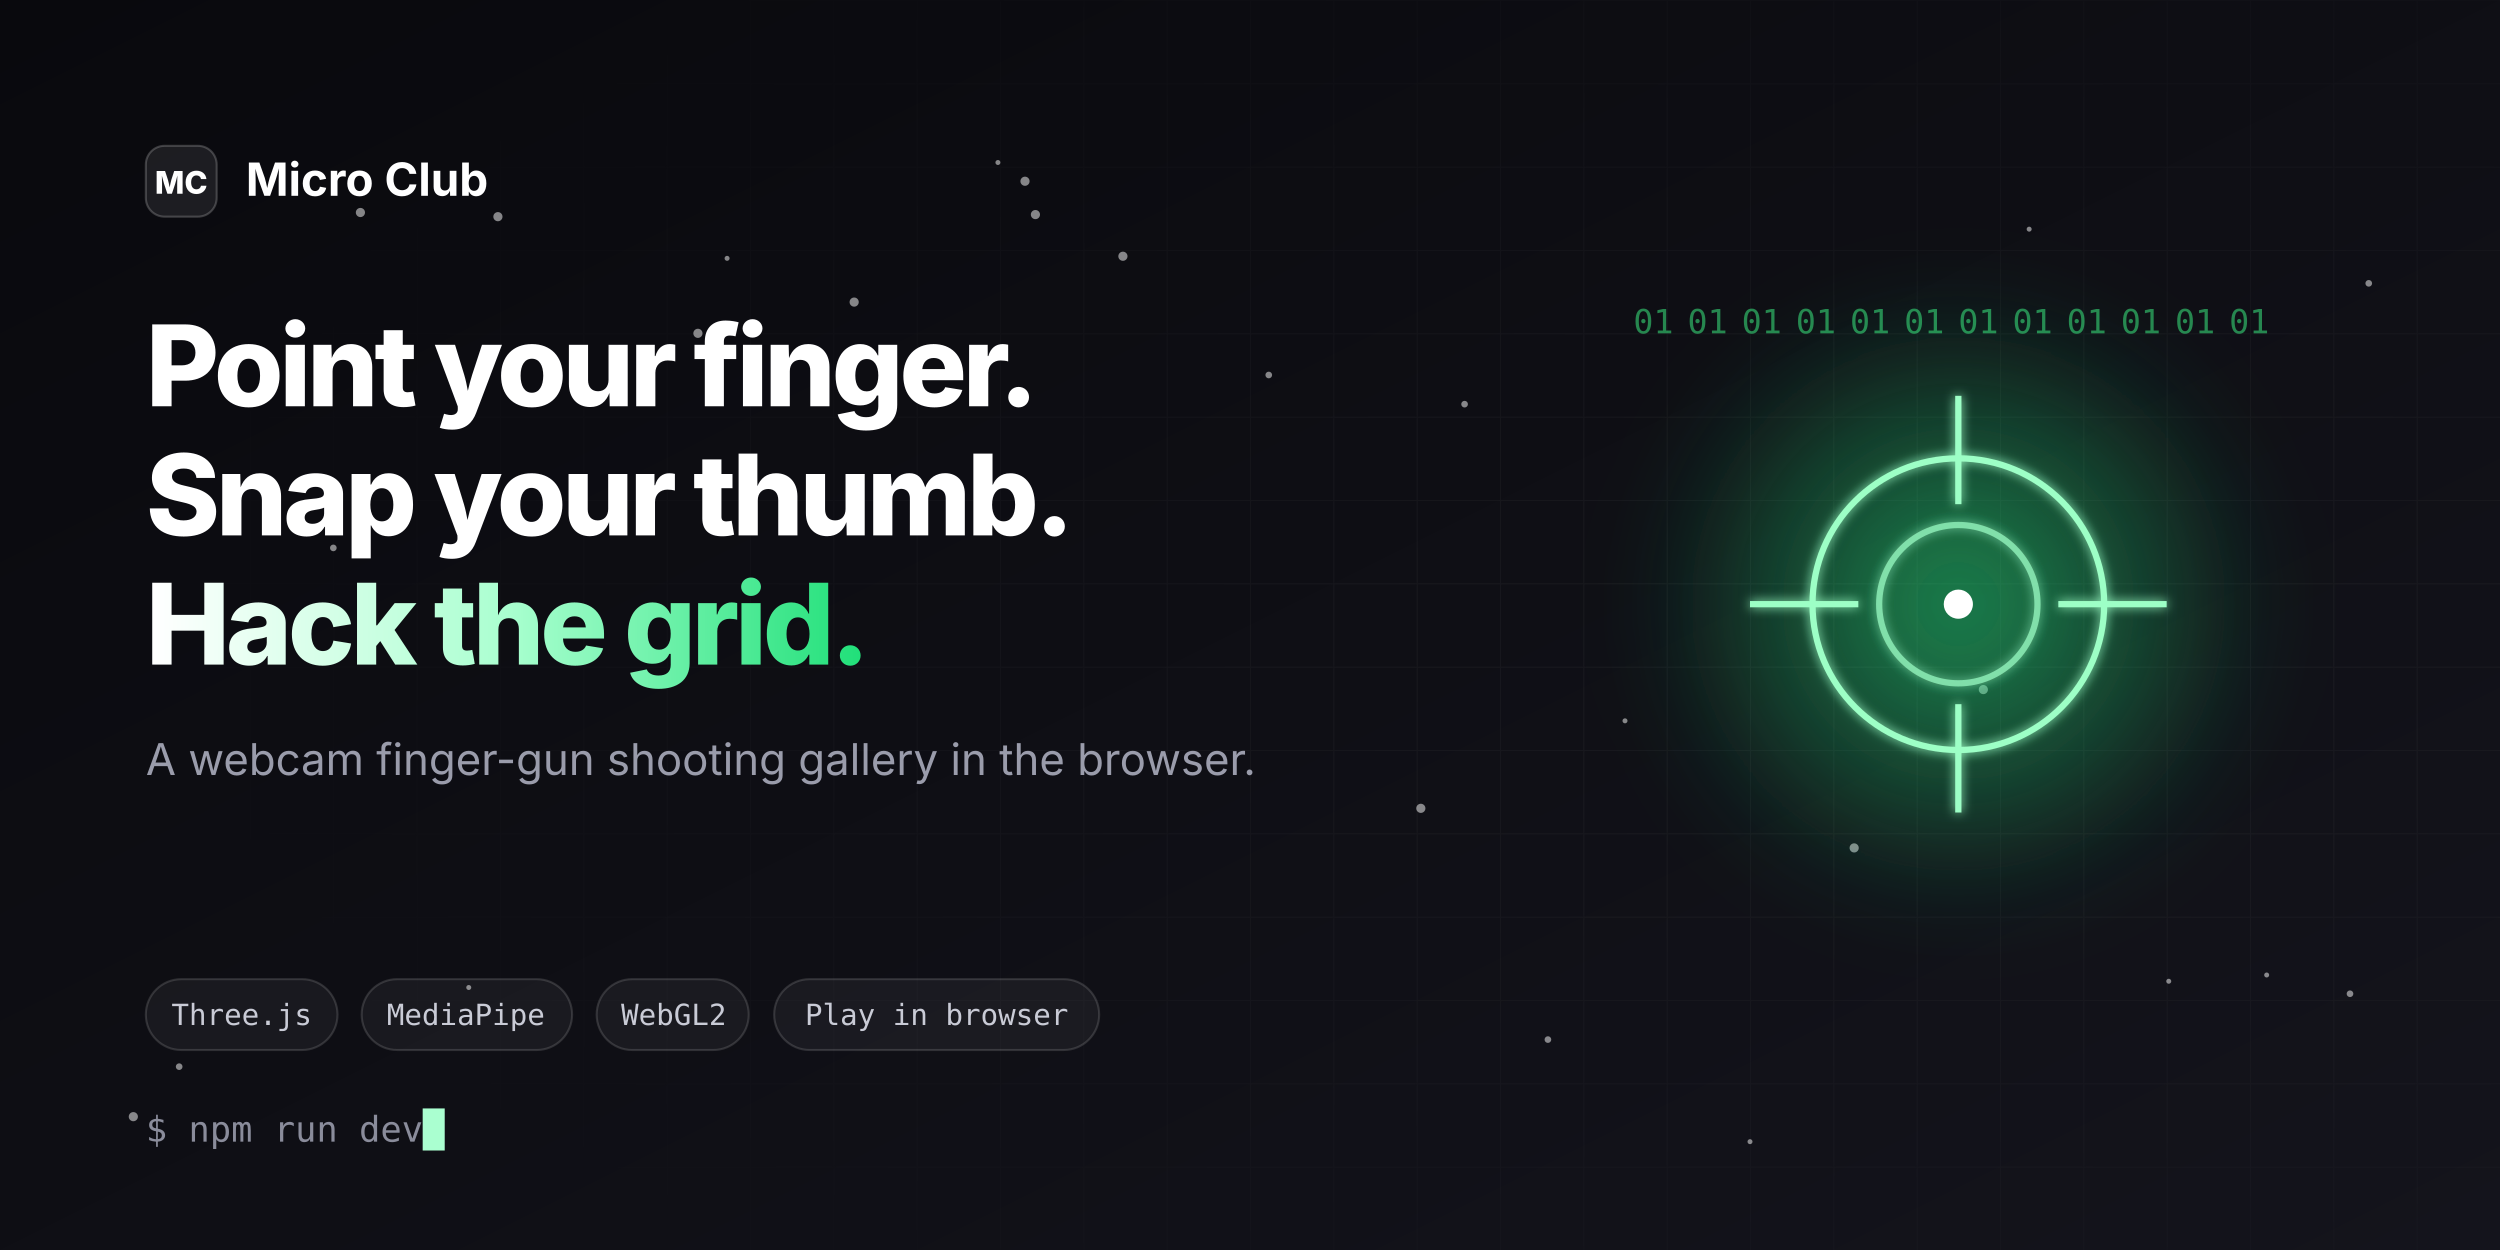
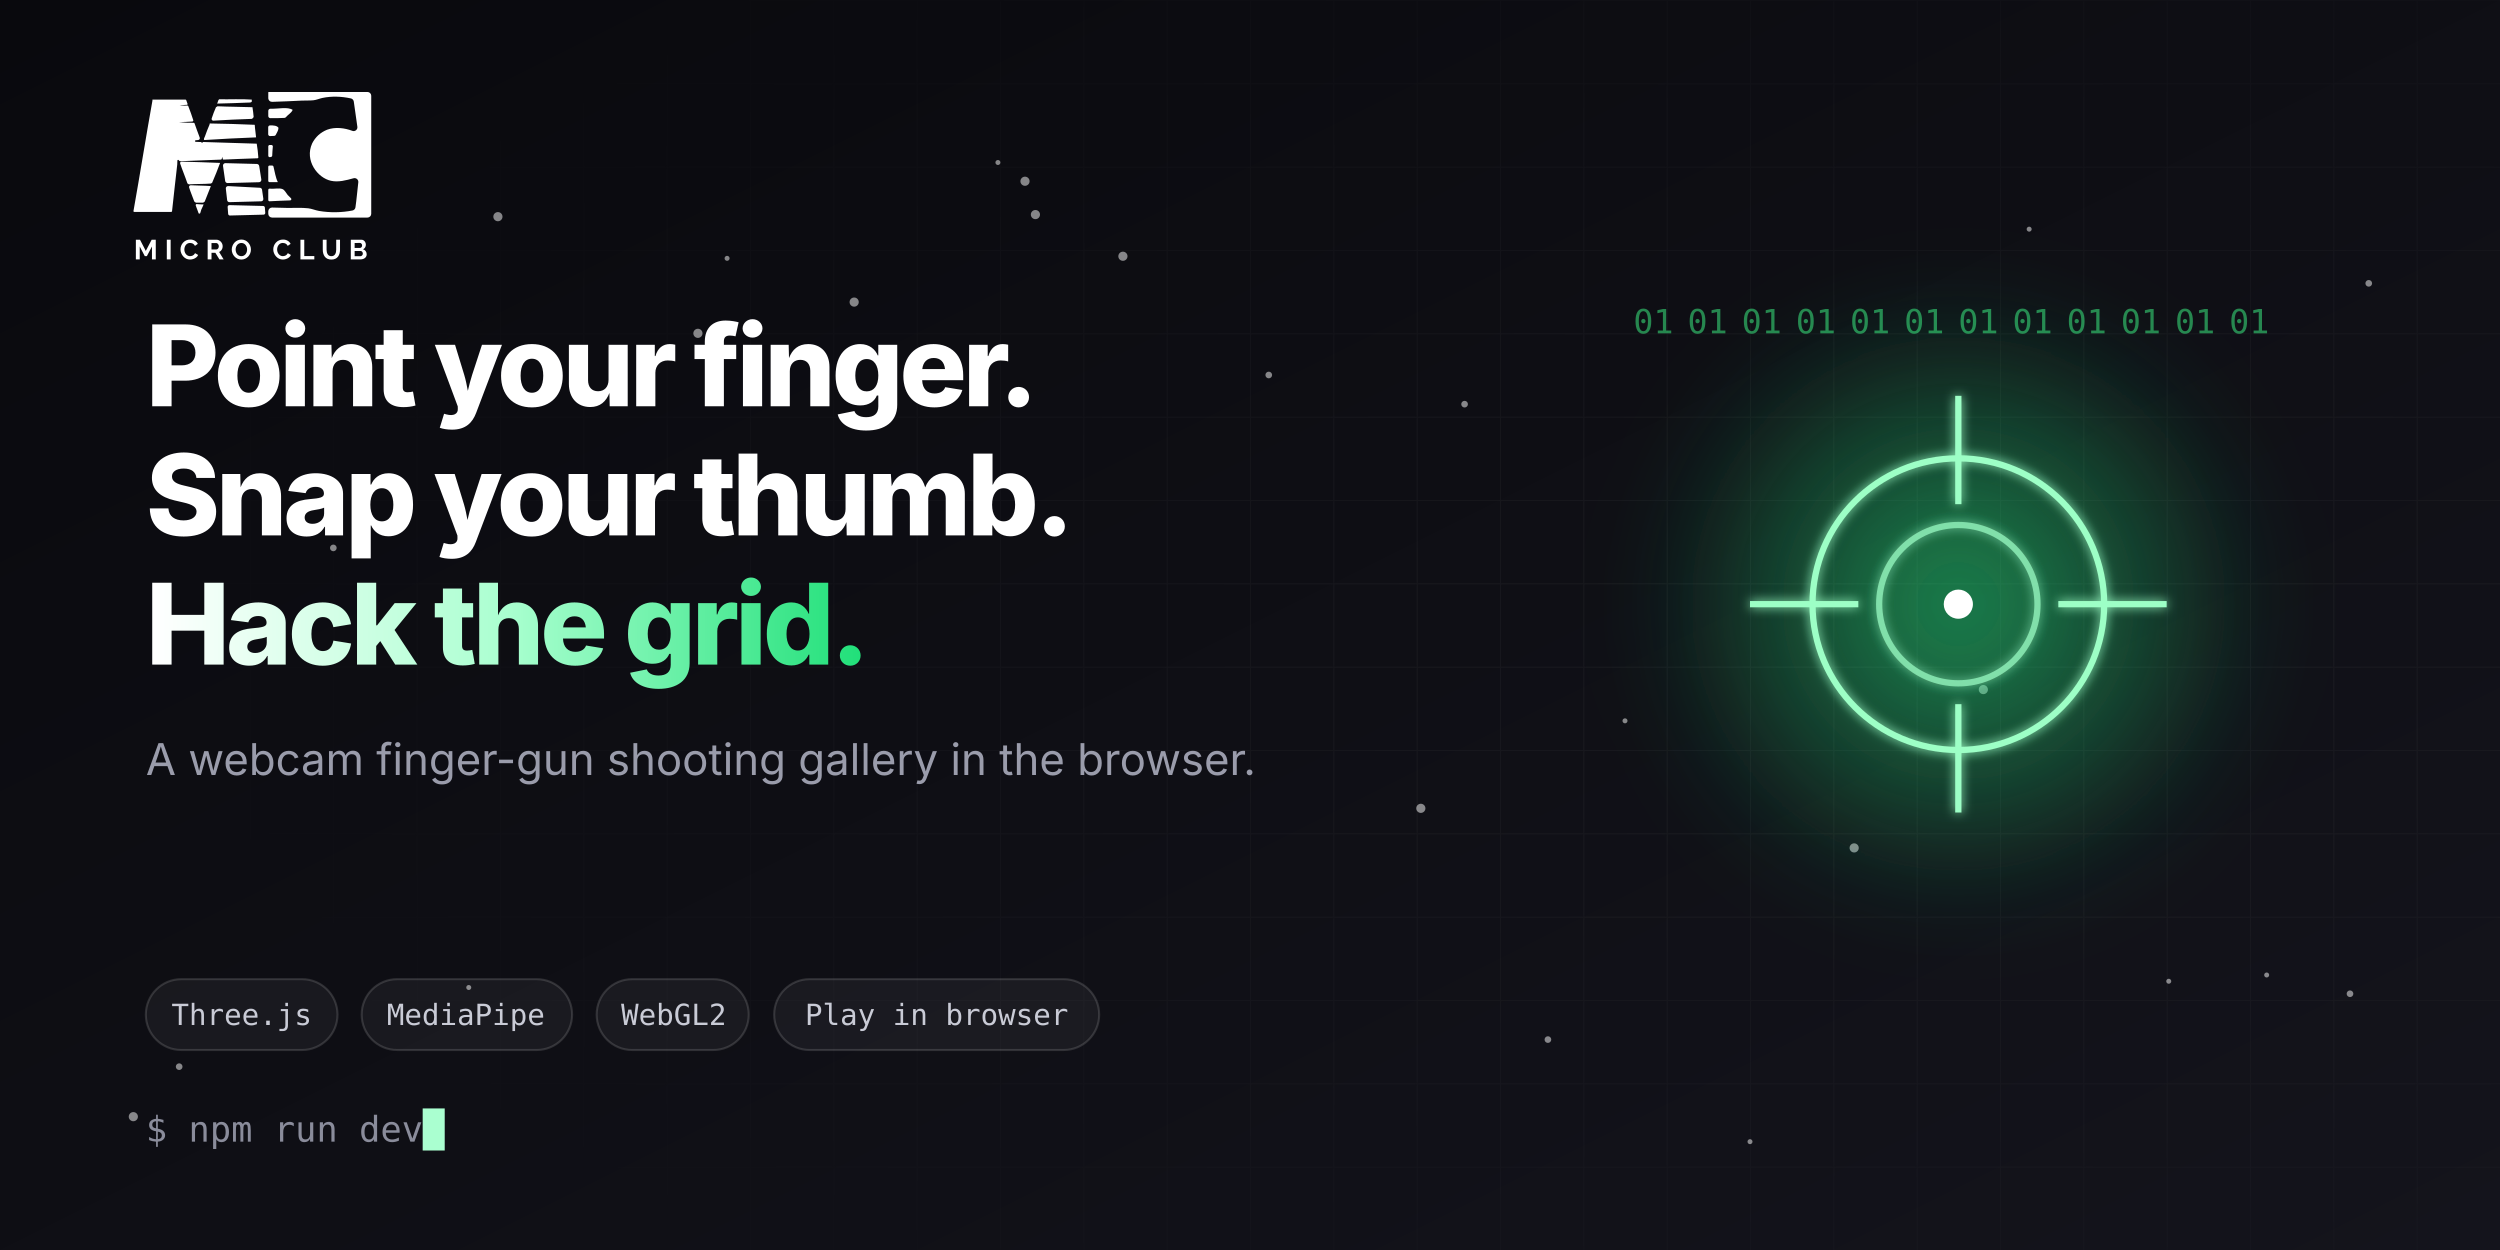
<svg xmlns="http://www.w3.org/2000/svg" width="1200" height="600" viewBox="0 0 1200 600" role="img" aria-label="Point your finger. Snap your thumb. Hack the grid.">
  <defs>
    <linearGradient id="bg" x1="0" y1="0" x2="1" y2="1">
      <stop offset="0" stop-color="#09090d" />
      <stop offset="1" stop-color="#14141c" />
    </linearGradient>
    <linearGradient id="txt" x1="0" y1="0" x2="1" y2="0">
      <stop offset="0" stop-color="#ffffff" />
      <stop offset=".5" stop-color="#aaffd0" />
      <stop offset="1" stop-color="#22e07a" />
      <animate attributeName="x1" values="0;.4;0" dur="6s" repeatCount="indefinite" />
    </linearGradient>
    <linearGradient id="ring" x1="0" y1="0" x2="1" y2="1">
      <stop offset="0" stop-color="#aaffd0" />
      <stop offset="1" stop-color="#22e07a" />
    </linearGradient>
    <radialGradient id="orb">
      <stop offset="0" stop-color="#22e07a" stop-opacity=".85" />
      <stop offset="1" stop-color="#22e07a" stop-opacity="0" />
    </radialGradient>
    <pattern id="grid" width="40" height="40" patternUnits="userSpaceOnUse">
      <path d="M40 0H0V40" fill="none" stroke="#fff" stroke-opacity=".045" />
    </pattern>
    <radialGradient id="fade" cx=".75" cy=".5" r=".7">
      <stop offset="0" stop-color="#fff" />
      <stop offset="1" stop-color="#000" />
    </radialGradient>
    <mask id="gm">
      <rect width="1200" height="600" fill="url(#fade)" />
    </mask>
    <filter id="blur" x="-50%" y="-50%" width="200%" height="200%">
      <feGaussianBlur stdDeviation="22" />
    </filter>
    <filter id="blur2" x="-100%" y="-100%" width="300%" height="300%">
      <feGaussianBlur stdDeviation="6" />
    </filter>
    <filter id="glow" x="-50%" y="-50%" width="200%" height="200%">
      <feGaussianBlur stdDeviation="2.5" result="b" />
      <feMerge>
        <feMergeNode in="b" />
        <feMergeNode in="SourceGraphic" />
      </feMerge>
    </filter>
  </defs>
  <rect width="1200" height="600" fill="url(#bg)" />
  <rect width="1200" height="600" fill="url(#grid)" mask="url(#gm)" />
  <circle cx="703" cy="194" r="1.6" fill="#fff" opacity=".5">
    <animate attributeName="opacity" values=".1;.8;.1" dur="5.6s" begin="-0.4s" repeatCount="indefinite" />
    <animateTransform attributeName="transform" type="translate" values="0 0;0 -18;0 0" dur="8.4s" repeatCount="indefinite" />
  </circle>
  <circle cx="1137" cy="136" r="1.6" fill="#fff" opacity=".5">
    <animate attributeName="opacity" values=".1;.8;.1" dur="5.3s" begin="-4.8s" repeatCount="indefinite" />
    <animateTransform attributeName="transform" type="translate" values="0 0;0 -18;0 0" dur="8.0s" repeatCount="indefinite" />
  </circle>
  <circle cx="479" cy="78" r="1.2" fill="#fff" opacity=".5">
    <animate attributeName="opacity" values=".1;.8;.1" dur="4.7s" begin="-0.3s" repeatCount="indefinite" />
    <animateTransform attributeName="transform" type="translate" values="0 0;0 -18;0 0" dur="7.1s" repeatCount="indefinite" />
  </circle>
  <circle cx="225" cy="474" r="1.2" fill="#fff" opacity=".5">
    <animate attributeName="opacity" values=".1;.8;.1" dur="6.3s" begin="-0.8s" repeatCount="indefinite" />
    <animateTransform attributeName="transform" type="translate" values="0 0;0 -18;0 0" dur="9.5s" repeatCount="indefinite" />
  </circle>
  <circle cx="497" cy="103" r="2.2" fill="#fff" opacity=".5">
    <animate attributeName="opacity" values=".1;.8;.1" dur="5.3s" begin="-0.3s" repeatCount="indefinite" />
    <animateTransform attributeName="transform" type="translate" values="0 0;0 -18;0 0" dur="8.0s" repeatCount="indefinite" />
  </circle>
  <circle cx="492" cy="87" r="2.2" fill="#fff" opacity=".5">
    <animate attributeName="opacity" values=".1;.8;.1" dur="6.4s" begin="-1.9s" repeatCount="indefinite" />
    <animateTransform attributeName="transform" type="translate" values="0 0;0 -18;0 0" dur="9.7s" repeatCount="indefinite" />
  </circle>
  <circle cx="335" cy="160" r="2.2" fill="#fff" opacity=".5">
    <animate attributeName="opacity" values=".1;.8;.1" dur="4.2s" begin="-3.5s" repeatCount="indefinite" />
    <animateTransform attributeName="transform" type="translate" values="0 0;0 -18;0 0" dur="6.4s" repeatCount="indefinite" />
  </circle>
  <circle cx="410" cy="145" r="2.2" fill="#fff" opacity=".5">
    <animate attributeName="opacity" values=".1;.8;.1" dur="5.3s" begin="-1.0s" repeatCount="indefinite" />
    <animateTransform attributeName="transform" type="translate" values="0 0;0 -18;0 0" dur="7.9s" repeatCount="indefinite" />
  </circle>
  <circle cx="239" cy="104" r="2.2" fill="#fff" opacity=".5">
    <animate attributeName="opacity" values=".1;.8;.1" dur="3.2s" begin="-0.7s" repeatCount="indefinite" />
    <animateTransform attributeName="transform" type="translate" values="0 0;0 -18;0 0" dur="4.9s" repeatCount="indefinite" />
  </circle>
  <circle cx="1128" cy="477" r="1.6" fill="#fff" opacity=".5">
    <animate attributeName="opacity" values=".1;.8;.1" dur="4.9s" begin="-4.5s" repeatCount="indefinite" />
    <animateTransform attributeName="transform" type="translate" values="0 0;0 -18;0 0" dur="7.3s" repeatCount="indefinite" />
  </circle>
  <circle cx="780" cy="346" r="1.2" fill="#fff" opacity=".5">
    <animate attributeName="opacity" values=".1;.8;.1" dur="6.2s" begin="-4.3s" repeatCount="indefinite" />
    <animateTransform attributeName="transform" type="translate" values="0 0;0 -18;0 0" dur="9.3s" repeatCount="indefinite" />
  </circle>
  <circle cx="539" cy="123" r="2.2" fill="#fff" opacity=".5">
    <animate attributeName="opacity" values=".1;.8;.1" dur="4.2s" begin="-2.1s" repeatCount="indefinite" />
    <animateTransform attributeName="transform" type="translate" values="0 0;0 -18;0 0" dur="6.3s" repeatCount="indefinite" />
  </circle>
  <circle cx="743" cy="499" r="1.6" fill="#fff" opacity=".5">
    <animate attributeName="opacity" values=".1;.8;.1" dur="5.4s" begin="-0.4s" repeatCount="indefinite" />
    <animateTransform attributeName="transform" type="translate" values="0 0;0 -18;0 0" dur="8.2s" repeatCount="indefinite" />
  </circle>
  <circle cx="1088" cy="468" r="1.2" fill="#fff" opacity=".5">
    <animate attributeName="opacity" values=".1;.8;.1" dur="6.0s" begin="-0.9s" repeatCount="indefinite" />
    <animateTransform attributeName="transform" type="translate" values="0 0;0 -18;0 0" dur="9.0s" repeatCount="indefinite" />
  </circle>
  <circle cx="1041" cy="471" r="1.2" fill="#fff" opacity=".5">
    <animate attributeName="opacity" values=".1;.8;.1" dur="6.8s" begin="-0.5s" repeatCount="indefinite" />
    <animateTransform attributeName="transform" type="translate" values="0 0;0 -18;0 0" dur="10.3s" repeatCount="indefinite" />
  </circle>
  <circle cx="682" cy="388" r="2.2" fill="#fff" opacity=".5">
    <animate attributeName="opacity" values=".1;.8;.1" dur="4.4s" begin="-2.2s" repeatCount="indefinite" />
    <animateTransform attributeName="transform" type="translate" values="0 0;0 -18;0 0" dur="6.6s" repeatCount="indefinite" />
  </circle>
  <circle cx="974" cy="110" r="1.2" fill="#fff" opacity=".5">
    <animate attributeName="opacity" values=".1;.8;.1" dur="6.8s" begin="-3.2s" repeatCount="indefinite" />
    <animateTransform attributeName="transform" type="translate" values="0 0;0 -18;0 0" dur="10.2s" repeatCount="indefinite" />
  </circle>
  <circle cx="173" cy="102" r="2.2" fill="#fff" opacity=".5">
    <animate attributeName="opacity" values=".1;.8;.1" dur="5.8s" begin="-3.8s" repeatCount="indefinite" />
    <animateTransform attributeName="transform" type="translate" values="0 0;0 -18;0 0" dur="8.7s" repeatCount="indefinite" />
  </circle>
  <circle cx="952" cy="331" r="2.2" fill="#fff" opacity=".5">
    <animate attributeName="opacity" values=".1;.8;.1" dur="4.5s" begin="-3.0s" repeatCount="indefinite" />
    <animateTransform attributeName="transform" type="translate" values="0 0;0 -18;0 0" dur="6.8s" repeatCount="indefinite" />
  </circle>
  <circle cx="86" cy="512" r="1.6" fill="#fff" opacity=".5">
    <animate attributeName="opacity" values=".1;.8;.1" dur="3.7s" begin="-0.4s" repeatCount="indefinite" />
    <animateTransform attributeName="transform" type="translate" values="0 0;0 -18;0 0" dur="5.5s" repeatCount="indefinite" />
  </circle>
  <circle cx="160" cy="263" r="1.6" fill="#fff" opacity=".5">
    <animate attributeName="opacity" values=".1;.8;.1" dur="3.5s" begin="-0.9s" repeatCount="indefinite" />
    <animateTransform attributeName="transform" type="translate" values="0 0;0 -18;0 0" dur="5.3s" repeatCount="indefinite" />
  </circle>
  <circle cx="840" cy="548" r="1.2" fill="#fff" opacity=".5">
    <animate attributeName="opacity" values=".1;.8;.1" dur="3.7s" begin="-1.5s" repeatCount="indefinite" />
    <animateTransform attributeName="transform" type="translate" values="0 0;0 -18;0 0" dur="5.5s" repeatCount="indefinite" />
  </circle>
  <circle cx="609" cy="180" r="1.6" fill="#fff" opacity=".5">
    <animate attributeName="opacity" values=".1;.8;.1" dur="6.5s" begin="-1.8s" repeatCount="indefinite" />
    <animateTransform attributeName="transform" type="translate" values="0 0;0 -18;0 0" dur="9.7s" repeatCount="indefinite" />
  </circle>
  <circle cx="890" cy="407" r="2.2" fill="#fff" opacity=".5">
    <animate attributeName="opacity" values=".1;.8;.1" dur="6.5s" begin="-6.3s" repeatCount="indefinite" />
    <animateTransform attributeName="transform" type="translate" values="0 0;0 -18;0 0" dur="9.8s" repeatCount="indefinite" />
  </circle>
  <circle cx="349" cy="124" r="1.2" fill="#fff" opacity=".5">
    <animate attributeName="opacity" values=".1;.8;.1" dur="3.6s" begin="-2.4s" repeatCount="indefinite" />
    <animateTransform attributeName="transform" type="translate" values="0 0;0 -18;0 0" dur="5.4s" repeatCount="indefinite" />
  </circle>
  <circle cx="64" cy="536" r="2.2" fill="#fff" opacity=".5">
    <animate attributeName="opacity" values=".1;.8;.1" dur="3.7s" begin="-1.1s" repeatCount="indefinite" />
    <animateTransform attributeName="transform" type="translate" values="0 0;0 -18;0 0" dur="5.6s" repeatCount="indefinite" />
  </circle>
  <g transform="translate(940 290)">
    <circle r="150" fill="url(#orb)" filter="url(#blur)" opacity=".7" />
    <text x="-156" y="-130" font-family="'JetBrains Mono','SF Mono',Menlo,Consolas,monospace" font-size="16" fill="#3dff8a" opacity=".5">01<animateTransform attributeName="transform" type="translate" values="0 0;0 280" dur="2.40s" begin="-0.0s" repeatCount="indefinite" />
      <animate attributeName="opacity" values="0;.7;0" dur="2.40s" begin="-0.0s" repeatCount="indefinite" />
    </text>
    <text x="-130" y="-130" font-family="'JetBrains Mono','SF Mono',Menlo,Consolas,monospace" font-size="16" fill="#3dff8a" opacity=".5">01<animateTransform attributeName="transform" type="translate" values="0 0;0 280" dur="2.63s" begin="-0.4s" repeatCount="indefinite" />
      <animate attributeName="opacity" values="0;.7;0" dur="2.63s" begin="-0.4s" repeatCount="indefinite" />
    </text>
    <text x="-104" y="-130" font-family="'JetBrains Mono','SF Mono',Menlo,Consolas,monospace" font-size="16" fill="#3dff8a" opacity=".5">01<animateTransform attributeName="transform" type="translate" values="0 0;0 280" dur="2.86s" begin="-0.8s" repeatCount="indefinite" />
      <animate attributeName="opacity" values="0;.7;0" dur="2.86s" begin="-0.8s" repeatCount="indefinite" />
    </text>
    <text x="-78" y="-130" font-family="'JetBrains Mono','SF Mono',Menlo,Consolas,monospace" font-size="16" fill="#3dff8a" opacity=".5">01<animateTransform attributeName="transform" type="translate" values="0 0;0 280" dur="3.09s" begin="-1.2s" repeatCount="indefinite" />
      <animate attributeName="opacity" values="0;.7;0" dur="3.09s" begin="-1.2s" repeatCount="indefinite" />
    </text>
    <text x="-52" y="-130" font-family="'JetBrains Mono','SF Mono',Menlo,Consolas,monospace" font-size="16" fill="#3dff8a" opacity=".5">01<animateTransform attributeName="transform" type="translate" values="0 0;0 280" dur="3.32s" begin="-1.6s" repeatCount="indefinite" />
      <animate attributeName="opacity" values="0;.7;0" dur="3.32s" begin="-1.6s" repeatCount="indefinite" />
    </text>
    <text x="-26" y="-130" font-family="'JetBrains Mono','SF Mono',Menlo,Consolas,monospace" font-size="16" fill="#3dff8a" opacity=".5">01<animateTransform attributeName="transform" type="translate" values="0 0;0 280" dur="3.55s" begin="-2.0s" repeatCount="indefinite" />
      <animate attributeName="opacity" values="0;.7;0" dur="3.55s" begin="-2.0s" repeatCount="indefinite" />
    </text>
    <text x="0" y="-130" font-family="'JetBrains Mono','SF Mono',Menlo,Consolas,monospace" font-size="16" fill="#3dff8a" opacity=".5">01<animateTransform attributeName="transform" type="translate" values="0 0;0 280" dur="3.78s" begin="-2.4s" repeatCount="indefinite" />
      <animate attributeName="opacity" values="0;.7;0" dur="3.78s" begin="-2.4s" repeatCount="indefinite" />
    </text>
    <text x="26" y="-130" font-family="'JetBrains Mono','SF Mono',Menlo,Consolas,monospace" font-size="16" fill="#3dff8a" opacity=".5">01<animateTransform attributeName="transform" type="translate" values="0 0;0 280" dur="4.01s" begin="-2.8s" repeatCount="indefinite" />
      <animate attributeName="opacity" values="0;.7;0" dur="4.01s" begin="-2.8s" repeatCount="indefinite" />
    </text>
    <text x="52" y="-130" font-family="'JetBrains Mono','SF Mono',Menlo,Consolas,monospace" font-size="16" fill="#3dff8a" opacity=".5">01<animateTransform attributeName="transform" type="translate" values="0 0;0 280" dur="4.24s" begin="-3.2s" repeatCount="indefinite" />
      <animate attributeName="opacity" values="0;.7;0" dur="4.24s" begin="-3.2s" repeatCount="indefinite" />
    </text>
    <text x="78" y="-130" font-family="'JetBrains Mono','SF Mono',Menlo,Consolas,monospace" font-size="16" fill="#3dff8a" opacity=".5">01<animateTransform attributeName="transform" type="translate" values="0 0;0 280" dur="4.47s" begin="-3.6s" repeatCount="indefinite" />
      <animate attributeName="opacity" values="0;.7;0" dur="4.47s" begin="-3.6s" repeatCount="indefinite" />
    </text>
    <text x="104" y="-130" font-family="'JetBrains Mono','SF Mono',Menlo,Consolas,monospace" font-size="16" fill="#3dff8a" opacity=".5">01<animateTransform attributeName="transform" type="translate" values="0 0;0 280" dur="4.70s" begin="-4.0s" repeatCount="indefinite" />
      <animate attributeName="opacity" values="0;.7;0" dur="4.70s" begin="-4.0s" repeatCount="indefinite" />
    </text>
    <text x="130" y="-130" font-family="'JetBrains Mono','SF Mono',Menlo,Consolas,monospace" font-size="16" fill="#3dff8a" opacity=".5">01<animateTransform attributeName="transform" type="translate" values="0 0;0 280" dur="4.93s" begin="-4.4s" repeatCount="indefinite" />
      <animate attributeName="opacity" values="0;.7;0" dur="4.93s" begin="-4.4s" repeatCount="indefinite" />
    </text>
    <g filter="url(#glow)" stroke="#9dffc6" stroke-width="3" fill="none">
      <circle r="70" />
      <circle r="38" opacity=".7" />
      <line x1="-100" y1="0" x2="-48" y2="0" />
      <line x1="48" y1="0" x2="100" y2="0" />
      <line x1="0" y1="-100" x2="0" y2="-48" />
      <line x1="0" y1="48" x2="0" y2="100" />
      <animateTransform attributeName="transform" type="rotate" values="0;6;-6;0" dur="5s" repeatCount="indefinite" />
    </g>
    <circle r="7" fill="#fff">
      <animate attributeName="r" values="6;10;6" dur="1.2s" repeatCount="indefinite" />
    </circle>
  </g>
+   <g transform="translate(58 22) scale(.62)" fill="#fff">
+     <path d="M193.856 38.625V130.037C193.856 130.421 193.781 130.801 193.634 131.156C193.487 131.511 193.271 131.833 192.999 132.104C192.728 132.375 192.405 132.59 192.05 132.737C191.695 132.883 191.315 132.958 190.931 132.957H117.07C116.295 132.957 115.553 132.65 115.005 132.102C114.457 131.554 114.15 130.812 114.15 130.037V128.122C114.15 127.348 114.456 126.607 115.001 126.059C115.546 125.51 116.286 125.2 117.06 125.196C121.236 125.196 125.361 125.51 129.476 125.51C134.534 125.51 139.9 125.196 145.055 125.773C147.81 126.077 150.509 127.318 153.496 127.833C162.045 129.254 170.778 129.141 179.287 127.498C179.883 127.386 180.429 127.092 180.85 126.655C181.271 126.219 181.545 125.662 181.635 125.062C182.547 118.779 183.077 112.115 183.845 105.683C183.902 105.208 183.842 104.726 183.669 104.279C183.496 103.833 183.217 103.436 182.854 103.123C182.492 102.81 182.059 102.591 181.592 102.485C181.125 102.379 180.64 102.39 180.178 102.516C174.291 104.128 168.518 105.745 162.694 104.488C152.363 102.263 142.058 88.868 148.13 75.504C149.353 73.094 150.995 70.921 152.981 69.087C154.95 67.353 157.196 65.961 159.624 64.967C165.928 62.578 173.38 63.602 179.194 65.806C179.669 65.988 180.184 66.042 180.686 65.963C181.188 65.885 181.661 65.676 182.058 65.358C182.455 65.04 182.761 64.623 182.947 64.15C183.134 63.677 183.193 63.163 183.119 62.66C182.181 56.164 181.259 49.653 180.353 43.126C180.261 42.529 179.988 41.975 179.571 41.538C179.154 41.101 178.612 40.803 178.02 40.685C170.753 39.14 163.358 38.831 156.045 40.345C153.661 40.86 151.467 41.89 149.154 42.137C146.229 42.441 143.098 42.271 140.204 42.4C132.829 42.724 125.191 43.162 117.137 43.363C116.748 43.372 116.361 43.303 116 43.16C115.638 43.017 115.308 42.803 115.03 42.531C114.753 42.259 114.532 41.934 114.382 41.575C114.231 41.217 114.154 40.832 114.155 40.443V36.498C114.129 36.127 114.114 35.772 114.407 35.725H190.936C191.707 35.725 192.447 36.03 192.994 36.573C193.541 37.117 193.851 37.854 193.856 38.625Z" />
+     <path d="M129.224 115.509C129.997 116.384 130.826 117.208 131.706 117.976C131.849 118.108 131.949 118.279 131.994 118.468C132.039 118.657 132.026 118.855 131.957 119.036C131.889 119.218 131.767 119.375 131.609 119.487C131.45 119.599 131.262 119.661 131.067 119.665C125.696 119.815 120.448 120.088 115.169 120.34C115.037 120.348 114.904 120.328 114.78 120.283C114.655 120.237 114.541 120.167 114.444 120.076C114.348 119.985 114.271 119.875 114.219 119.753C114.166 119.631 114.139 119.499 114.139 119.367V111.513C114.139 111.376 114.168 111.241 114.224 111.116C114.28 110.991 114.362 110.879 114.464 110.788C114.566 110.697 114.686 110.629 114.817 110.588C114.947 110.547 115.085 110.534 115.221 110.55C118.929 110.977 122.395 109.829 125.124 110.895C126.891 111.58 128.034 114.129 129.213 115.53" />
+     <path d="M133.045 49.579C131.953 52.102 129.44 53.22 127.823 55.213C127.681 55.383 127.506 55.521 127.309 55.62C127.111 55.72 126.895 55.777 126.675 55.79C123.183 55.991 119.516 56.022 115.793 56.001C115.356 55.998 114.938 55.823 114.63 55.513C114.323 55.203 114.15 54.784 114.15 54.348V50.331C114.151 50.108 114.197 49.887 114.286 49.682C114.374 49.477 114.503 49.292 114.664 49.139C114.826 48.985 115.017 48.865 115.226 48.787C115.435 48.708 115.657 48.673 115.88 48.683C121.942 48.904 129.064 47.009 133.045 49.579Z" />
+     <path d="M121.54 105.503H115.103C114.844 105.503 114.597 105.4 114.414 105.218C114.232 105.035 114.129 104.788 114.129 104.529V93.658C114.129 93.399 114.232 93.151 114.414 92.968C114.596 92.784 114.844 92.681 115.103 92.679H117.209C117.426 92.678 117.637 92.749 117.808 92.882C117.98 93.014 118.103 93.201 118.156 93.41C119.186 97.531 119.82 102.057 121.54 105.503Z" />
+     <path d="M122.055 63.432C121.957 65.822 120.747 67.099 119.995 68.85C119.898 69.086 119.739 69.291 119.535 69.444C119.331 69.597 119.09 69.693 118.836 69.721C117.806 69.818 116.678 69.793 115.633 69.865C115.436 69.881 115.239 69.857 115.052 69.793C114.865 69.729 114.694 69.627 114.549 69.493C114.404 69.359 114.288 69.197 114.208 69.016C114.129 68.836 114.088 68.641 114.088 68.443V63.026C114.087 62.652 114.232 62.293 114.493 62.026C114.755 61.759 115.11 61.606 115.484 61.599C118.316 61.547 120.891 61.764 122.014 63.432" />
+     <path d="M115.257 76.776H116.575C116.726 76.777 116.876 76.808 117.014 76.868C117.153 76.928 117.278 77.016 117.381 77.125C117.485 77.235 117.565 77.365 117.617 77.507C117.669 77.649 117.691 77.8 117.683 77.95C117.544 80.304 117.209 82.451 117.204 84.939C117.2 85.201 117.103 85.452 116.93 85.649C116.758 85.845 116.52 85.973 116.261 86.01C115.999 86.051 115.746 86.118 115.515 86.175C115.352 86.214 115.182 86.215 115.019 86.179C114.856 86.144 114.703 86.071 114.571 85.967C114.44 85.864 114.334 85.732 114.261 85.581C114.188 85.431 114.15 85.266 114.15 85.099V77.889C114.149 77.743 114.177 77.598 114.233 77.463C114.288 77.328 114.369 77.206 114.472 77.102C114.575 76.999 114.697 76.917 114.832 76.861C114.967 76.805 115.111 76.776 115.257 76.776Z" />
+     <path d="M105.209 75.751C105.808 79.282 106.222 82.843 106.451 86.417C106.455 86.496 106.444 86.576 106.418 86.652C106.391 86.727 106.35 86.796 106.296 86.855C106.242 86.914 106.177 86.962 106.105 86.996C106.032 87.029 105.954 87.048 105.874 87.05C97.536 87.267 82.57 87.957 79.48 88.08C79.331 88.087 79.186 88.038 79.071 87.942C78.957 87.847 78.882 87.713 78.862 87.565L78.707 85.953L78.023 87.704C77.982 87.81 77.912 87.902 77.821 87.968C77.729 88.035 77.621 88.074 77.508 88.08C74.618 88.199 56.166 88.961 46.144 89.332C45.889 89.346 45.635 89.285 45.413 89.158C45.191 89.031 45.01 88.843 44.893 88.616V88.59C44.833 88.478 44.739 88.388 44.625 88.333C44.51 88.278 44.381 88.262 44.256 88.286C44.132 88.31 44.018 88.374 43.932 88.468C43.847 88.561 43.793 88.68 43.78 88.806C43.677 89.836 43.78 90.933 43.672 91.896C42.426 103.196 40.865 116.287 39.64 128.055C39.62 128.197 39.549 128.328 39.44 128.423C39.331 128.518 39.192 128.57 39.047 128.57H10.377C10.292 128.57 10.208 128.553 10.13 128.518C10.052 128.483 9.983 128.432 9.926 128.368C9.87 128.304 9.829 128.229 9.804 128.147C9.78 128.065 9.773 127.979 9.785 127.895C14.827 99.57 19.395 70.73 24.463 42.451C24.465 42.417 24.465 42.383 24.463 42.348V41.627H50.043C50.177 41.626 50.308 41.669 50.415 41.75C50.522 41.831 50.6 41.946 50.635 42.075C50.903 43.105 51.423 43.924 51.665 44.975C51.684 45.062 51.684 45.154 51.663 45.241C51.642 45.328 51.602 45.41 51.544 45.48C51.487 45.549 51.415 45.605 51.334 45.642C51.252 45.68 51.163 45.698 51.073 45.696C49.054 45.665 47.545 46.133 45.408 45.989C47.009 46.551 49.595 46.128 51.665 46.221L52.18 46.612C53.575 50.284 54.997 53.925 56.161 57.824L55.615 58.596C52.077 58.787 48.601 59.045 44.888 59.07C48.736 59.478 52.606 59.65 56.475 59.585C56.598 59.585 56.718 59.622 56.82 59.692C56.921 59.762 56.998 59.861 57.041 59.977C58.416 63.628 59.617 67.429 61.074 71.023C61.151 71.222 61.181 71.435 61.163 71.647C61.145 71.858 61.079 72.063 60.97 72.246C60.86 72.428 60.711 72.583 60.533 72.699C60.354 72.814 60.152 72.888 59.941 72.913C59.277 72.996 58.597 73.063 57.912 73.12C57.763 73.138 57.627 73.211 57.53 73.324C57.433 73.438 57.382 73.584 57.387 73.733C57.392 73.883 57.453 74.025 57.558 74.131C57.663 74.238 57.804 74.301 57.953 74.309C59.153 74.34 60.332 74.386 61.486 74.464C62.001 74.34 62.227 74.464 62.367 74.711C62.417 74.803 62.492 74.88 62.582 74.934C62.673 74.988 62.776 75.016 62.882 75.016C62.987 75.016 63.09 74.988 63.181 74.934C63.272 74.88 63.346 74.803 63.397 74.711C63.465 74.604 63.566 74.521 63.684 74.476C63.803 74.43 63.933 74.424 64.056 74.459C77.647 75.004 91.577 75.216 105.189 75.746" />
+     <path d="M103.675 61.125C103.845 64.55 104.437 67.537 104.705 70.874C91.217 71.436 77.75 72.017 64.597 72.934C63.865 72.213 64.787 71.003 65.112 70.112C66.1 67.388 67.45 63.654 68.716 60.878C68.716 60.512 68.67 60.147 68.979 60.106C80.706 60.296 92.324 60.621 103.711 61.136" />
+     <path d="M101.893 47.524C102.3 49.981 102.639 52.504 102.83 55.177L101.579 56.542C91.428 56.846 81.494 57.355 71.626 57.932C71.416 57.944 71.205 57.904 71.014 57.816C70.822 57.728 70.656 57.594 70.528 57.426C70.4 57.258 70.316 57.062 70.282 56.854C70.248 56.646 70.266 56.432 70.334 56.233C71.282 53.266 72.396 50.355 73.671 47.514L74.886 46.793C83.729 47.205 92.983 47.184 101.893 47.524Z" />
+     <path d="M101.388 41.627V43.172C100.76 44.151 99.369 43.878 98.298 43.94C90.769 44.352 82.4 44.455 74.546 44.712C75.164 43.682 75.185 42.106 76.091 41.375C84.434 41.545 93.462 41.03 101.393 41.633" />
+     <path d="M76.853 90.64C74.963 95.883 72.852 100.94 70.73 105.925L69.808 106.605C64.329 107.053 58.211 106.862 52.664 107.249L51.552 106.502C49.806 101.239 47.674 96.362 45.917 91.103C45.863 90.935 45.85 90.756 45.879 90.582C45.908 90.407 45.978 90.242 46.084 90.1C46.19 89.959 46.328 89.844 46.488 89.767C46.647 89.69 46.822 89.652 46.999 89.656C56.995 89.934 67.022 90.202 76.869 90.645" />
+     <path d="M69.705 108.587C68.16 112.656 66.553 116.642 64.921 120.618L63.726 121.416H58.092L56.882 120.551C55.574 116.869 54.029 113.423 52.844 109.612C52.782 109.414 52.768 109.203 52.805 108.997C52.841 108.792 52.927 108.599 53.055 108.434C53.182 108.269 53.347 108.137 53.537 108.05C53.726 107.963 53.934 107.923 54.142 107.933C59.261 108.227 64.715 108.165 69.705 108.587Z" />
+     <path d="M64.076 122.694C63.69 124.084 62.866 125.366 62.289 126.814C61.908 127.777 61.774 128.997 61.259 129.904L60.265 129.775C59.58 127.468 58.55 125.506 57.886 123.183L58.447 122.488C60.337 122.555 61.97 122.889 64.081 122.73" />
+     <path d="M110.498 130.702L84.46 131.371C84.126 131.379 83.8 131.262 83.547 131.043C83.294 130.824 83.131 130.519 83.09 130.187L82.694 124.831C82.67 124.638 82.688 124.442 82.747 124.257C82.805 124.071 82.903 123.901 83.034 123.757C83.164 123.613 83.324 123.498 83.503 123.421C83.681 123.345 83.874 123.307 84.069 123.312L110.21 123.981C110.523 123.99 110.823 124.107 111.059 124.313C111.294 124.519 111.451 124.8 111.503 125.109L111.807 129.131C111.838 129.322 111.829 129.518 111.778 129.706C111.727 129.893 111.637 130.067 111.512 130.216C111.388 130.365 111.233 130.486 111.058 130.57C110.883 130.653 110.692 130.699 110.498 130.702Z" />
+     <path d="M108.634 120.366L84.069 121.025C83.635 121.036 83.212 120.884 82.885 120.597C82.559 120.311 82.353 119.912 82.307 119.48L81.277 110.514C81.249 110.264 81.275 110.011 81.354 109.772C81.433 109.534 81.563 109.315 81.735 109.132C81.907 108.948 82.117 108.805 82.35 108.711C82.583 108.617 82.834 108.575 83.085 108.588L107.702 109.886C108.101 109.906 108.481 110.064 108.776 110.334C109.071 110.604 109.263 110.968 109.319 111.364L110.323 118.388C110.359 118.632 110.343 118.881 110.275 119.118C110.207 119.354 110.089 119.574 109.929 119.761C109.768 119.949 109.57 120.099 109.347 120.204C109.124 120.308 108.881 120.363 108.634 120.366Z" />
+     <path d="M107.12 93.019L108.763 103.448C108.804 103.708 108.789 103.975 108.719 104.229C108.649 104.483 108.526 104.72 108.357 104.922C108.188 105.125 107.978 105.29 107.741 105.405C107.504 105.52 107.245 105.583 106.981 105.59L82.663 106.234C82.208 106.244 81.765 106.087 81.418 105.793C81.071 105.499 80.843 105.088 80.778 104.638L79.104 92.932C79.067 92.664 79.088 92.392 79.166 92.133C79.245 91.875 79.379 91.637 79.558 91.435C79.738 91.234 79.96 91.074 80.208 90.967C80.456 90.86 80.724 90.808 80.994 90.815L105.333 91.454C105.766 91.466 106.182 91.629 106.508 91.915C106.834 92.201 107.051 92.591 107.12 93.019Z" />
+     <path d="M24.102 165.356V155.339L20.167 162.797H18.54L14.626 155.339V165.356H11.639V150.102H14.837L19.328 158.759L23.865 150.102H27.043V165.356H24.102Z" />
+     <path d="M35.597 165.356V150.102H38.558V165.356H35.597Z" />
+     <path d="M46.185 157.59C46.189 155.671 46.896 153.82 48.173 152.388C48.867 151.611 49.722 150.994 50.677 150.579C51.633 150.163 52.668 149.96 53.709 149.983C54.985 149.949 56.245 150.268 57.35 150.905C58.324 151.469 59.112 152.305 59.616 153.31L57.361 154.881C57.133 154.352 56.779 153.887 56.331 153.527C55.932 153.207 55.476 152.965 54.987 152.816C54.537 152.681 54.071 152.609 53.601 152.605C52.925 152.588 52.255 152.742 51.654 153.053C51.116 153.344 50.647 153.748 50.279 154.237C49.911 154.729 49.632 155.282 49.456 155.87C49.272 156.46 49.178 157.075 49.177 157.693C49.175 158.348 49.283 158.999 49.497 159.619C49.7 160.22 50.009 160.779 50.408 161.272C50.798 161.746 51.282 162.134 51.83 162.41C52.392 162.693 53.013 162.838 53.642 162.833C54.126 162.827 54.605 162.747 55.064 162.596C55.558 162.43 56.017 162.175 56.418 161.844C56.858 161.475 57.21 161.012 57.448 160.489L59.853 161.906C59.535 162.671 59.02 163.34 58.36 163.842C57.677 164.372 56.906 164.778 56.084 165.042C55.276 165.311 54.431 165.45 53.581 165.454C52.55 165.475 51.53 165.251 50.604 164.8C49.716 164.357 48.923 163.745 48.271 162.997C47.61 162.249 47.087 161.389 46.726 160.458C46.366 159.545 46.183 158.572 46.185 157.59Z" />
+     <path d="M67.223 165.356V150.102H73.99C74.655 150.095 75.312 150.241 75.911 150.529C76.496 150.811 77.021 151.205 77.456 151.688C77.895 152.166 78.244 152.719 78.486 153.321C78.72 153.909 78.841 154.536 78.841 155.17C78.843 155.801 78.73 156.428 78.507 157.018C78.291 157.591 77.966 158.116 77.549 158.563C77.14 159.005 76.644 159.355 76.091 159.593L79.573 165.33H76.308L73.166 160.217H70.205V165.33L67.223 165.356ZM70.189 157.631H73.903C74.261 157.638 74.611 157.519 74.891 157.296C75.19 157.059 75.427 156.754 75.582 156.406C75.757 156.014 75.844 155.588 75.839 155.159C75.846 154.718 75.742 154.282 75.535 153.892C75.357 153.544 75.1 153.242 74.783 153.012C74.499 152.8 74.154 152.687 73.8 152.687H70.195L70.189 157.631Z" />
+     <path d="M93.308 165.464C92.261 165.475 91.225 165.248 90.279 164.8C89.387 164.382 88.59 163.786 87.936 163.049C87.272 162.32 86.748 161.475 86.391 160.556C86.042 159.649 85.868 158.685 85.876 157.713C85.873 156.714 86.067 155.723 86.448 154.799C86.811 153.89 87.334 153.055 87.993 152.332C88.662 151.606 89.469 151.021 90.367 150.612C91.305 150.185 92.324 149.969 93.354 149.978C94.399 149.965 95.434 150.193 96.377 150.643C97.266 151.073 98.058 151.679 98.705 152.424C99.344 153.162 99.85 154.005 100.198 154.917C100.543 155.823 100.717 156.785 100.713 157.755C100.717 158.744 100.532 159.724 100.168 160.644C99.808 161.555 99.284 162.393 98.623 163.116C97.955 163.836 97.152 164.417 96.259 164.826C95.332 165.246 94.326 165.464 93.308 165.464ZM88.879 157.739C88.878 158.388 88.981 159.033 89.183 159.65C89.371 160.246 89.666 160.802 90.053 161.293C90.442 161.786 90.94 162.183 91.509 162.451C92.077 162.719 92.7 162.851 93.328 162.838C93.992 162.853 94.65 162.701 95.239 162.395C95.778 162.107 96.25 161.709 96.624 161.226C97.009 160.731 97.297 160.168 97.474 159.567C97.657 158.97 97.751 158.349 97.752 157.724C97.755 157.077 97.654 156.433 97.454 155.818C97.261 155.225 96.963 154.672 96.573 154.186C96.193 153.712 95.717 153.325 95.177 153.048C94.596 152.762 93.955 152.618 93.308 152.63C92.654 152.618 92.008 152.768 91.428 153.068C90.885 153.352 90.409 153.749 90.032 154.232C89.647 154.718 89.355 155.272 89.172 155.865C88.977 156.467 88.878 157.096 88.879 157.729V157.739Z" />
+     <path d="M118.017 157.59C118.015 155.67 118.723 153.817 120.005 152.388C120.699 151.612 121.552 150.995 122.507 150.58C123.462 150.165 124.495 149.961 125.536 149.983C126.812 149.949 128.072 150.268 129.177 150.905C130.152 151.467 130.94 152.304 131.443 153.31L129.188 154.881C128.96 154.352 128.606 153.887 128.158 153.527C127.759 153.207 127.303 152.965 126.814 152.816C126.364 152.681 125.898 152.609 125.428 152.605C124.754 152.589 124.086 152.743 123.487 153.053C122.948 153.344 122.479 153.748 122.112 154.237C121.742 154.729 121.461 155.281 121.282 155.87C121.099 156.46 121.005 157.075 121.004 157.693C121.004 158.348 121.112 158.999 121.324 159.619C121.527 160.221 121.838 160.781 122.24 161.272C122.627 161.747 123.109 162.135 123.657 162.41C124.221 162.693 124.844 162.838 125.475 162.833C125.956 162.827 126.434 162.747 126.891 162.596C127.385 162.43 127.844 162.175 128.245 161.844C128.685 161.475 129.037 161.012 129.275 160.489L131.68 161.906C131.362 162.671 130.847 163.34 130.187 163.842C129.504 164.373 128.734 164.779 127.91 165.042C127.103 165.311 126.258 165.45 125.408 165.454C124.375 165.467 123.355 165.234 122.431 164.774C121.543 164.332 120.75 163.719 120.098 162.972C119.437 162.223 118.914 161.364 118.553 160.433C118.198 159.527 118.016 158.563 118.017 157.59Z" />
+     <path d="M139.05 165.356V150.102H142.016V162.74H149.793V165.341L139.05 165.356Z" />
+     <path d="M163.008 165.464C161.945 165.493 160.889 165.284 159.918 164.852C159.101 164.469 158.393 163.888 157.858 163.162C157.325 162.43 156.936 161.603 156.709 160.726C156.461 159.798 156.338 158.84 156.344 157.878V150.102H159.284V157.878C159.282 158.495 159.351 159.111 159.49 159.712C159.612 160.275 159.823 160.816 160.113 161.313C160.383 161.78 160.772 162.166 161.241 162.431C161.782 162.721 162.389 162.863 163.003 162.843C163.627 162.867 164.247 162.721 164.795 162.421C165.26 162.146 165.648 161.758 165.923 161.293C166.219 160.798 166.43 160.256 166.546 159.691C166.678 159.096 166.744 158.488 166.742 157.878V150.102H169.687V157.878C169.693 158.868 169.563 159.854 169.301 160.809C169.064 161.687 168.662 162.512 168.117 163.24C167.574 163.944 166.866 164.504 166.057 164.872C165.095 165.288 164.055 165.49 163.008 165.464Z" />
+     <path d="M190.339 161.442C190.364 162.209 190.13 162.962 189.674 163.579C189.209 164.178 188.587 164.636 187.877 164.903C187.095 165.212 186.261 165.365 185.421 165.356H178.046V150.102H186.214C186.878 150.086 187.53 150.284 188.073 150.668C188.592 151.045 189.005 151.549 189.273 152.131C189.553 152.711 189.697 153.346 189.695 153.99C189.694 154.714 189.501 155.426 189.134 156.05C188.762 156.704 188.189 157.22 187.501 157.523C188.321 157.752 189.044 158.242 189.561 158.919C190.095 159.649 190.369 160.538 190.339 161.442ZM181.012 152.636V156.483H184.967C185.283 156.484 185.594 156.403 185.869 156.246C186.143 156.085 186.368 155.854 186.523 155.576C186.697 155.262 186.782 154.906 186.77 154.546C186.783 154.19 186.707 153.836 186.548 153.516C186.404 153.249 186.197 153.022 185.946 152.852C185.693 152.688 185.397 152.603 185.096 152.605L181.012 152.636ZM187.352 160.876C187.356 160.518 187.275 160.165 187.115 159.846C186.968 159.55 186.75 159.296 186.481 159.104C186.215 158.918 185.895 158.82 185.57 158.826H181.012V162.869H185.4C185.744 162.871 186.081 162.776 186.373 162.596C186.665 162.422 186.907 162.175 187.074 161.88C187.256 161.573 187.352 161.222 187.352 160.865V160.876Z" />
+   </g>
  <g font-family="Inter,-apple-system,'Segoe UI',Helvetica,Arial,sans-serif">
-     <g transform="translate(70 70)">
-       <rect width="34" height="34" rx="9" fill="#fff" fill-opacity=".08" stroke="#fff" stroke-opacity=".2" />
-       <text x="17" y="23" text-anchor="middle" font-size="15" font-weight="800" fill="#fff">MC</text>
-       <text x="48" y="24" font-size="22" font-weight="700" fill="#fff">Micro Club</text>
-     </g>
    <text x="70" y="195" font-size="54" font-weight="800" fill="#fff" letter-spacing="-2">Point your finger.</text>
    <text x="70" y="257" font-size="54" font-weight="800" fill="#fff" letter-spacing="-2">Snap your thumb.</text>
    <text x="70" y="319" font-size="54" font-weight="800" fill="url(#txt)" letter-spacing="-2">Hack the grid.</text>
    <text x="70" y="372" font-size="21" fill="#9a9cab">A webcam finger-gun shooting gallery in the browser.</text>
  </g>
  <g transform="translate(70 470)">
    <rect width="92" height="34" rx="17" fill="#ffffff" fill-opacity=".05" stroke="#fff" stroke-opacity=".14" />
    <text x="46" y="22" text-anchor="middle" font-family="'JetBrains Mono','SF Mono',Menlo,Consolas,monospace" font-size="14" fill="#c9cbd6">Three.js</text>
  </g>
  <g transform="translate(173.6 470)">
    <rect width="101" height="34" rx="17" fill="#ffffff" fill-opacity=".05" stroke="#fff" stroke-opacity=".14" />
    <text x="50" y="22" text-anchor="middle" font-family="'JetBrains Mono','SF Mono',Menlo,Consolas,monospace" font-size="14" fill="#c9cbd6">MediaPipe</text>
  </g>
  <g transform="translate(286.4 470)">
    <rect width="73" height="34" rx="17" fill="#ffffff" fill-opacity=".05" stroke="#fff" stroke-opacity=".14" />
    <text x="37" y="22" text-anchor="middle" font-family="'JetBrains Mono','SF Mono',Menlo,Consolas,monospace" font-size="14" fill="#c9cbd6">WebGL2</text>
  </g>
  <g transform="translate(371.6 470)">
    <rect width="156" height="34" rx="17" fill="#ffffff" fill-opacity=".05" stroke="#fff" stroke-opacity=".14" />
    <text x="78" y="22" text-anchor="middle" font-family="'JetBrains Mono','SF Mono',Menlo,Consolas,monospace" font-size="14" fill="#c9cbd6">Play in browser</text>
  </g>
  <text x="70" y="548" font-family="'JetBrains Mono','SF Mono',Menlo,Consolas,monospace" font-size="17" fill="#8a8c9b">$ npm run dev<tspan fill="#aaffd0">
      <animate attributeName="opacity" values="1;0;1" dur="1s" repeatCount="indefinite" />█</tspan>
  </text>
</svg>
